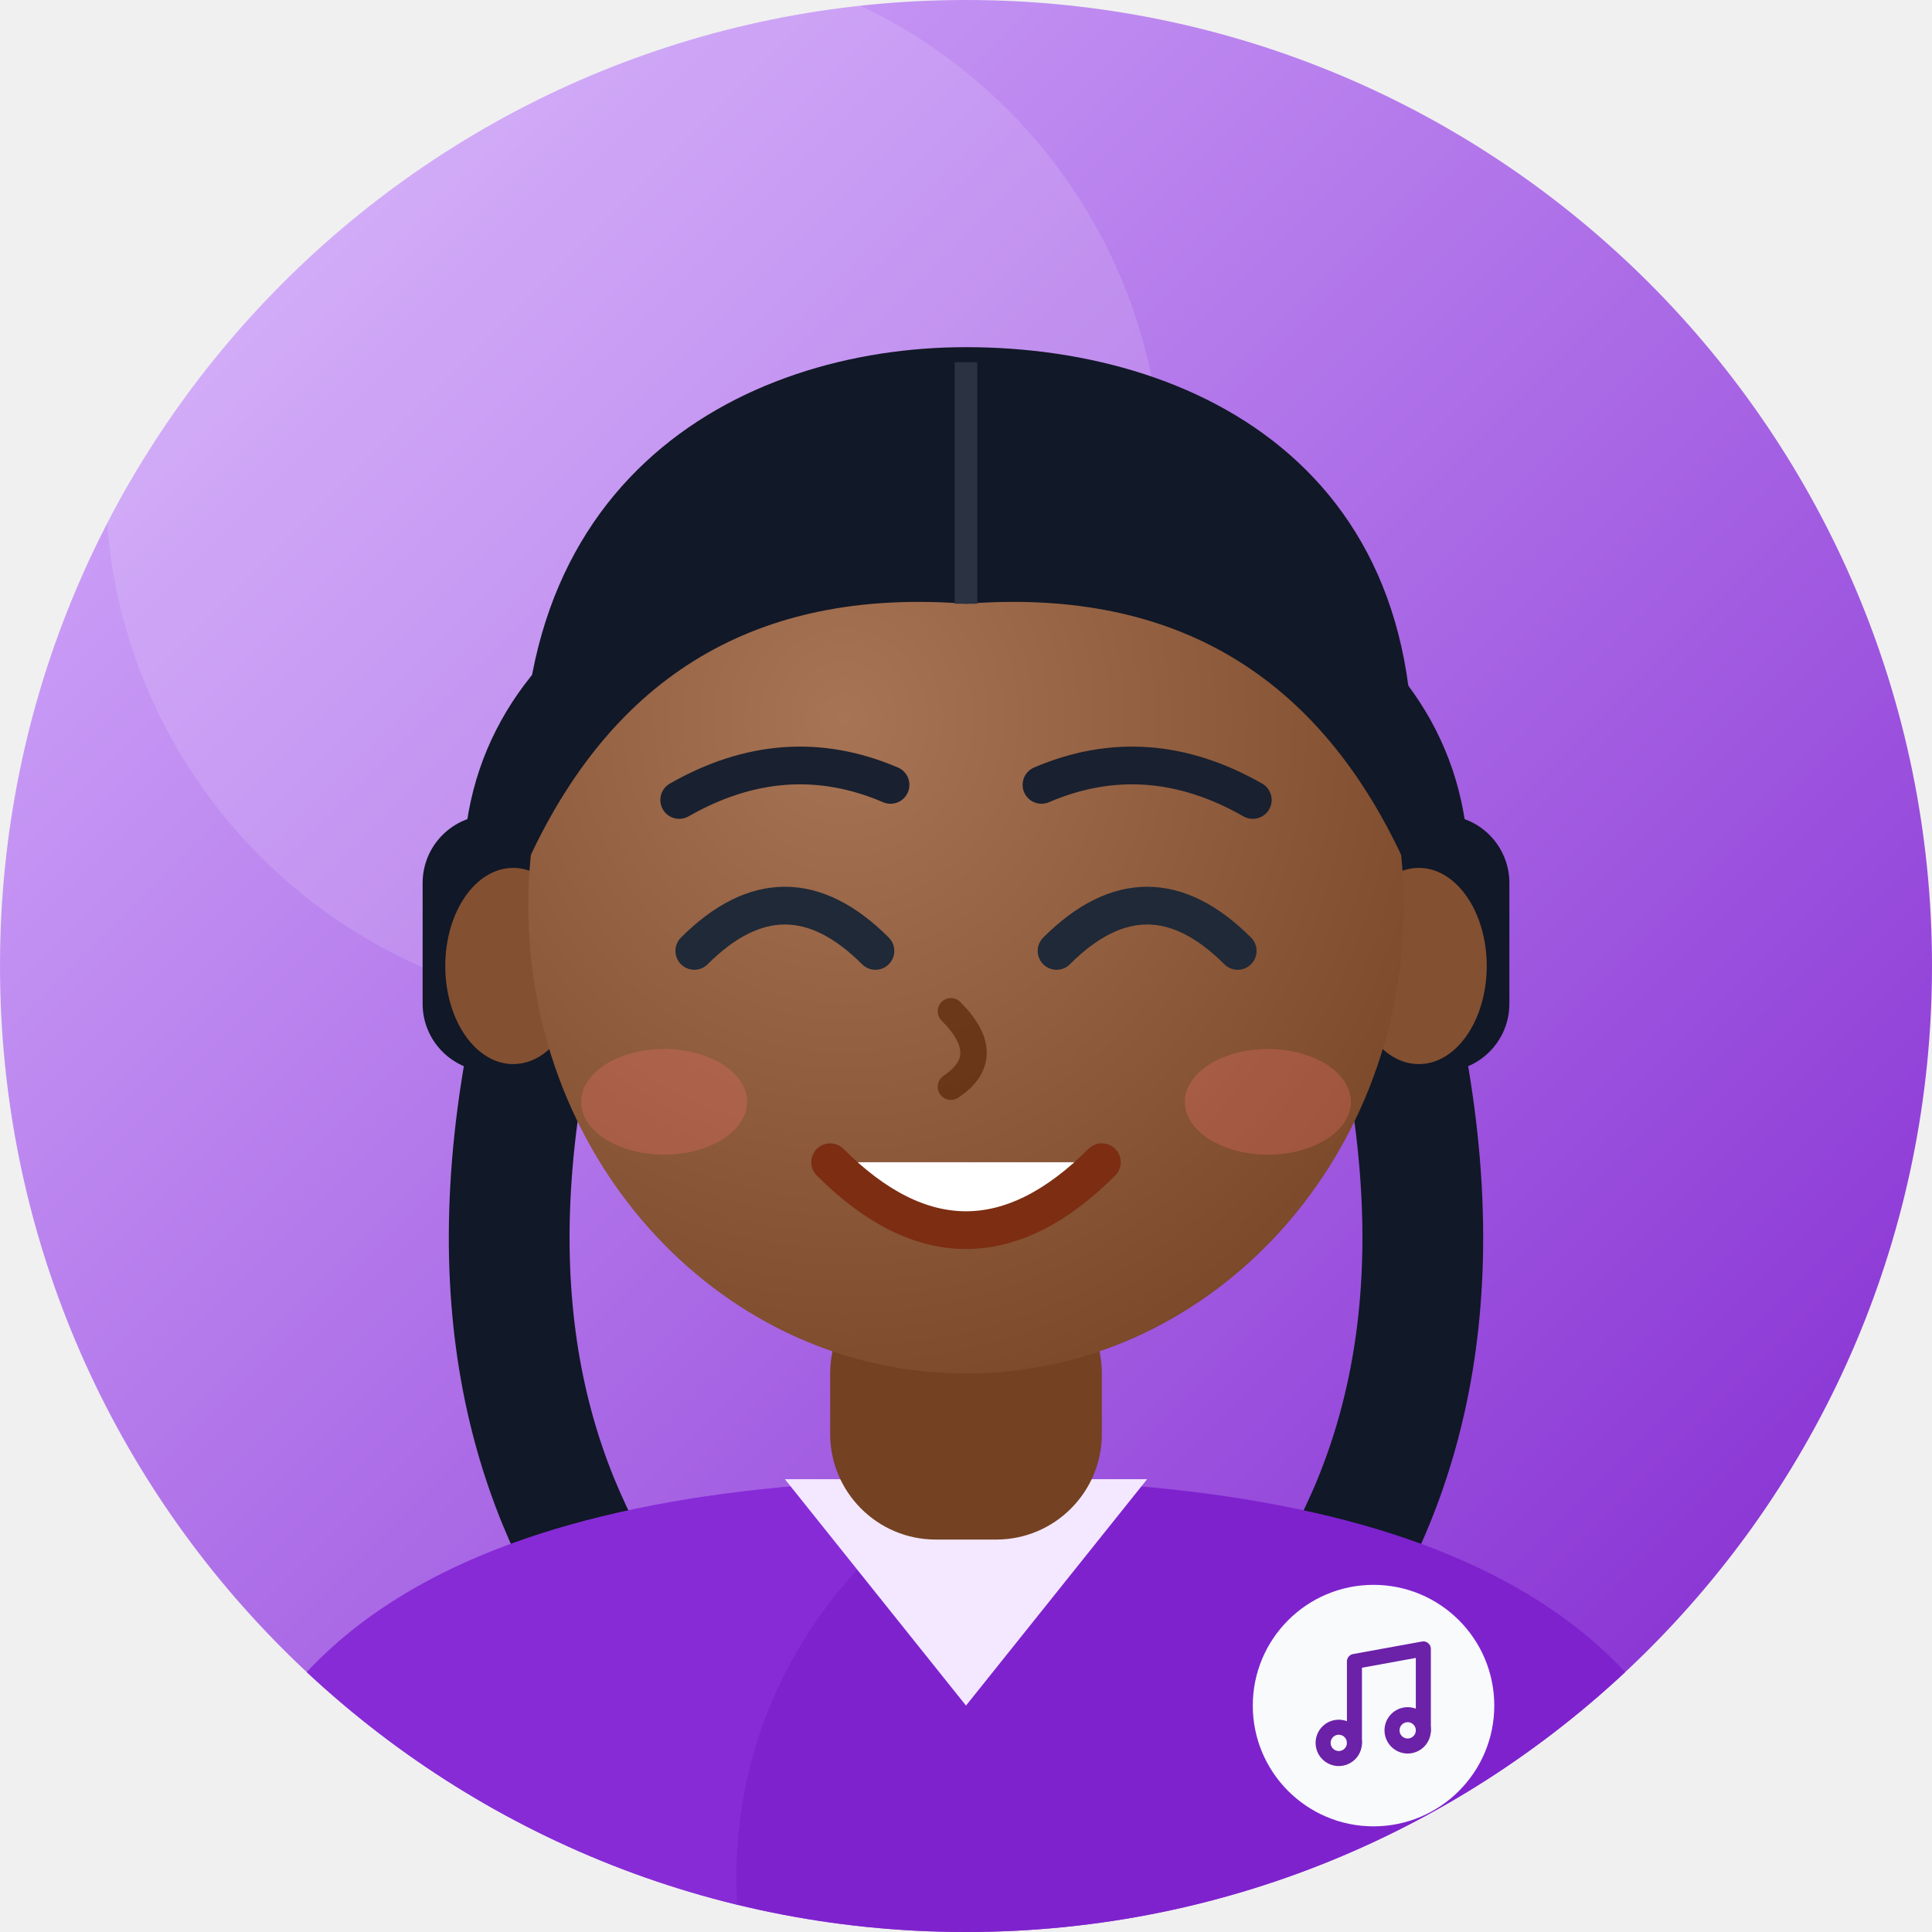
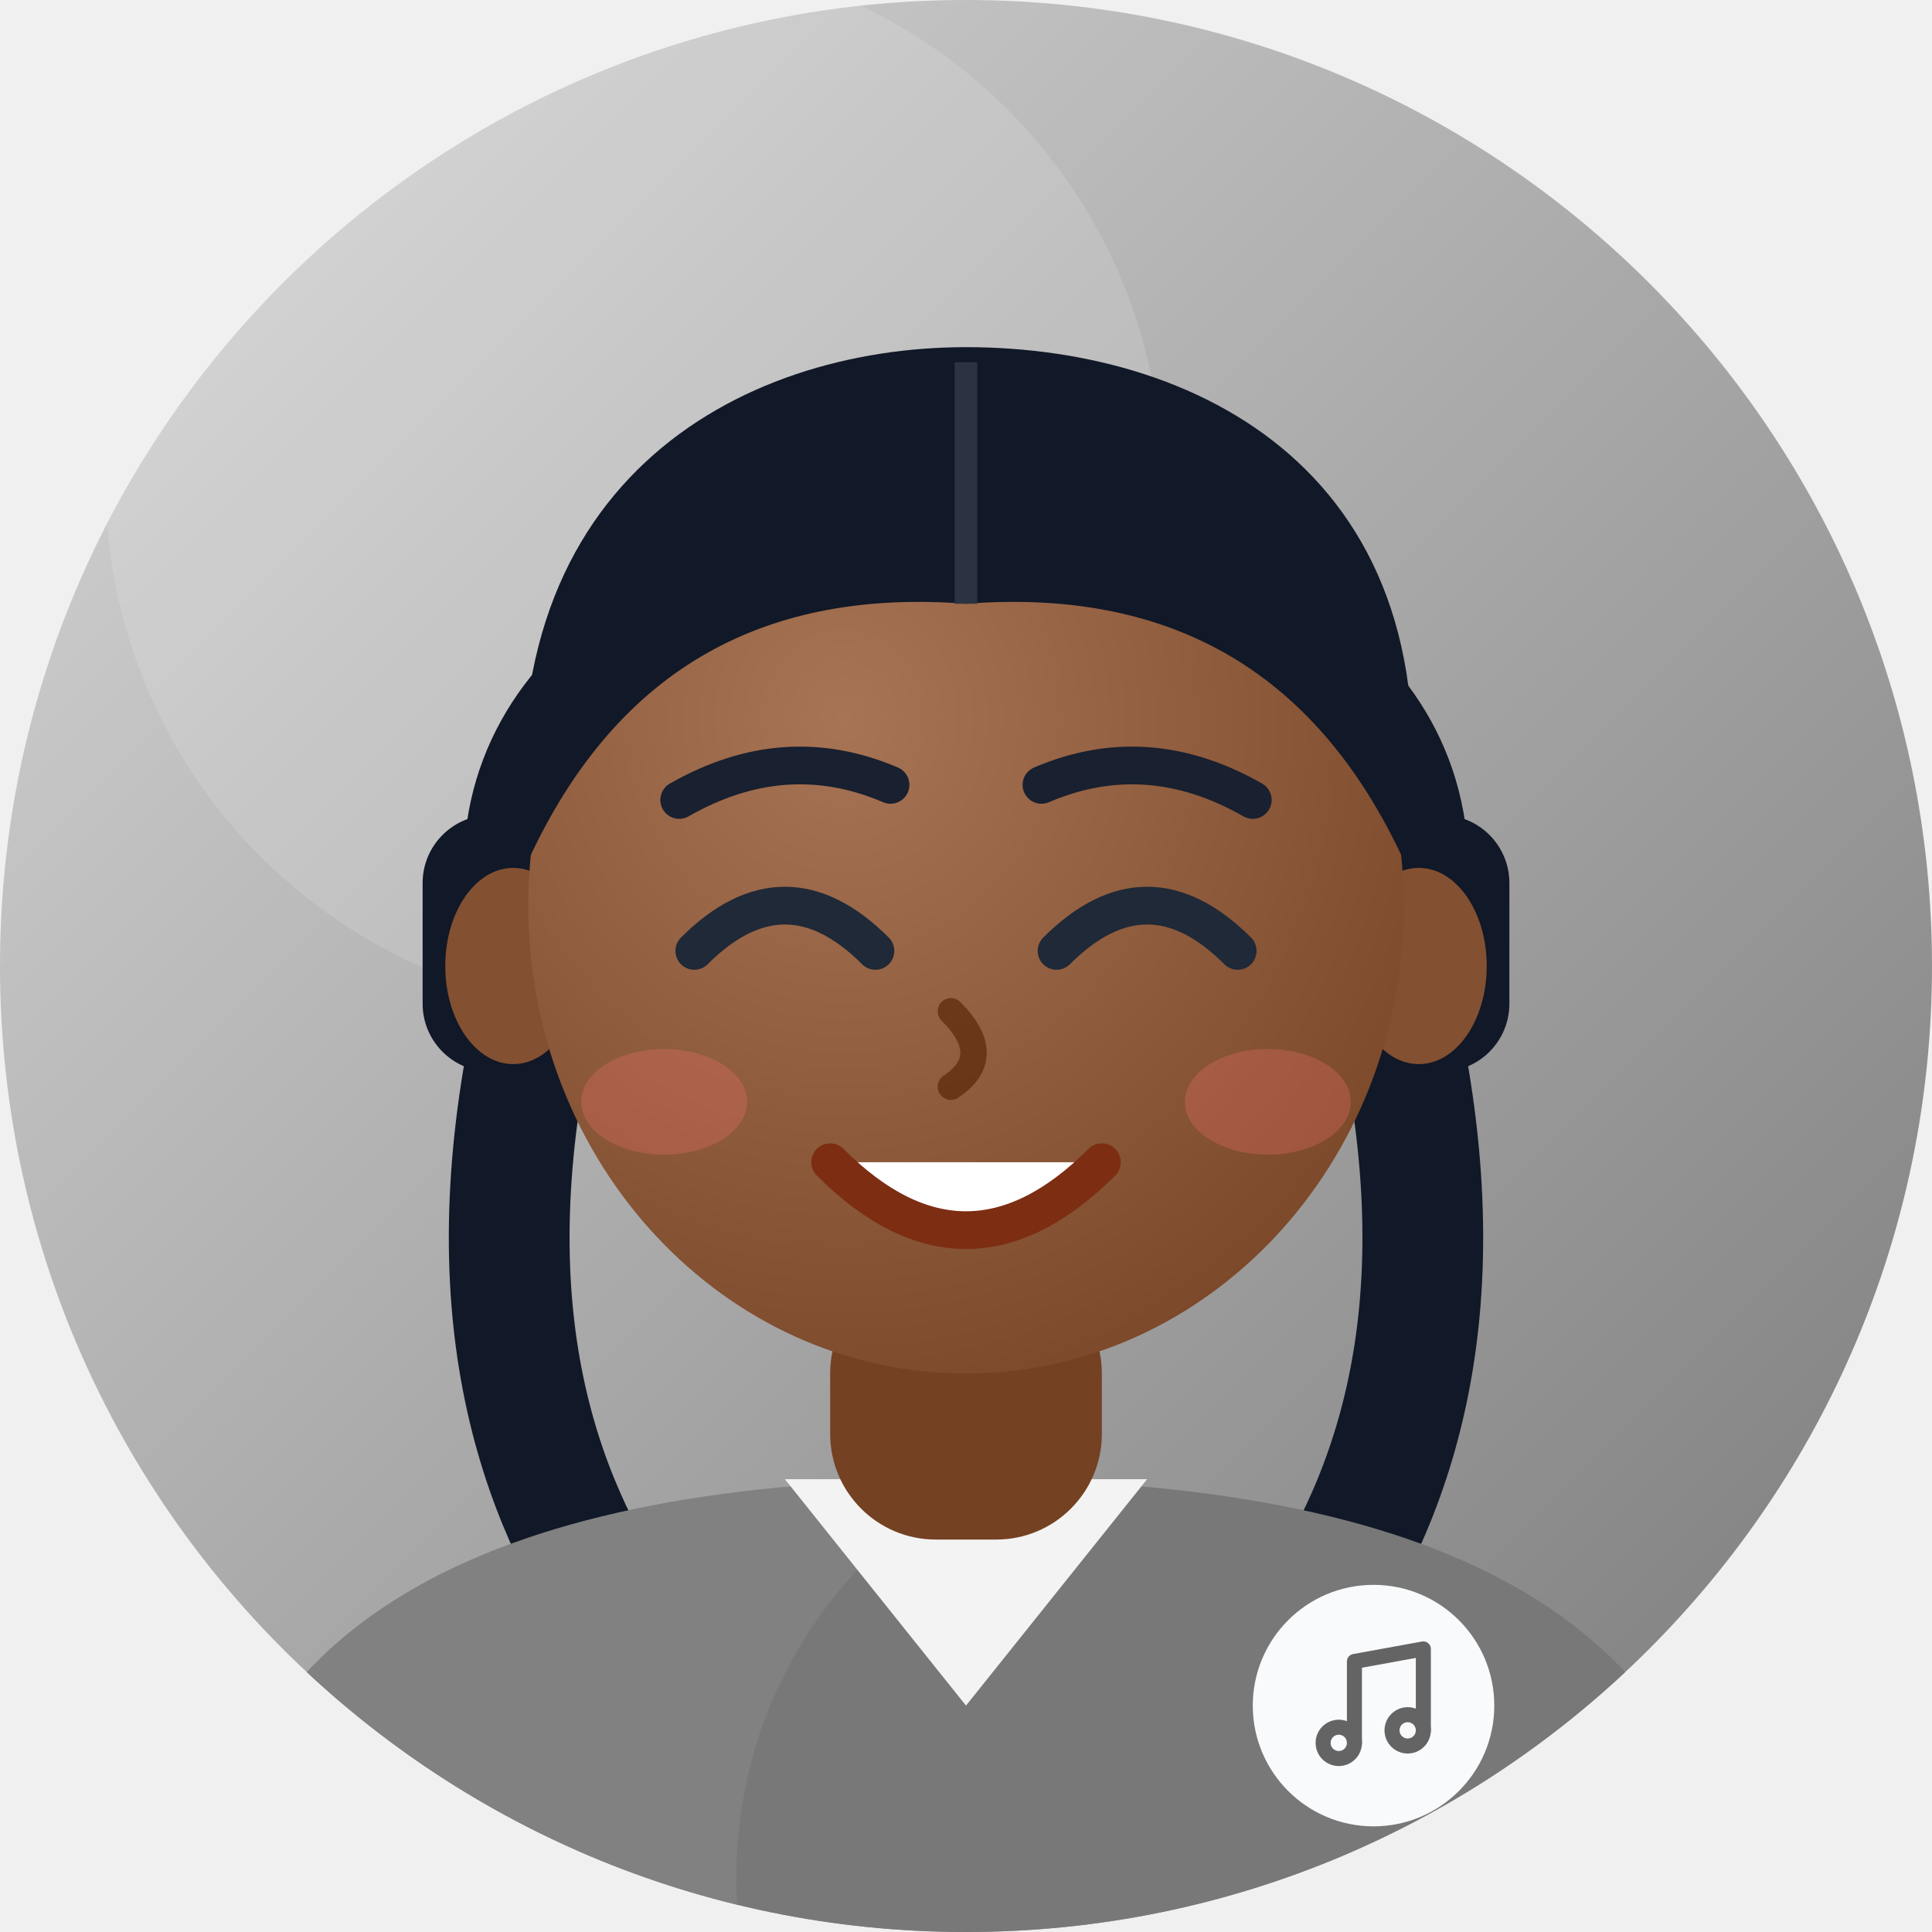
<svg xmlns="http://www.w3.org/2000/svg" viewBox="0 0 256 256" width="256" height="256" role="img" aria-label="mu">
  <defs>
    <linearGradient id="g-mu" x1="0" y1="0" x2="1" y2="1">
-       <stop offset="0" stop-color="#d8b4fe" />
-       <stop offset="1" stop-color="#7e22ce" />
+       <stop offset="0" stop-color="#d9d9d9" />
+       <stop offset="1" stop-color="#787878" />
    </linearGradient>
    <radialGradient id="f-mu" cx=".36" cy=".3" r=".8">
      <stop offset="0" stop-color="#a77455" />
      <stop offset="1" stop-color="#794627" />
    </radialGradient>
    <clipPath id="c-mu">
      <circle cx="128" cy="128" r="128" />
    </clipPath>
  </defs>
  <g clip-path="url(#c-mu)">
    <rect width="256" height="256" fill="url(#g-mu)" />
    <circle cx="84" cy="64" r="70" fill="#fff" opacity=".13" />
    <path d="M72 130 C62 170 70 196 82 214" stroke="#111827" stroke-width="16" stroke-linecap="round" fill="none" />
    <path d="M184 130 C194 170 186 196 174 214" stroke="#111827" stroke-width="16" stroke-linecap="round" fill="none" />
    <path d="M66 118 C62 56 194 56 190 118" stroke="#111827" stroke-width="9" fill="none" stroke-linecap="round" />
    <rect x="56" y="108" width="18" height="34" rx="9" fill="#111827" />
    <rect x="182" y="108" width="18" height="34" rx="9" fill="#111827" />
-     <path d="M26 256 C30 214 66 196 128 196 C190 196 226 214 230 256 Z" fill="#7e22ce" />
-     <path d="M26 256 C30 214 66 196 128 196 C100 214 96 240 98 256 Z" fill="#9034e0" opacity=".5" />
-     <path d="M104 196 L128 226 L152 196 Z" fill="#f3e8ff" />
+     <path d="M26 256 C30 214 66 196 128 196 C190 196 226 214 230 256 Z" fill="#787878" />
+     <path d="M26 256 C30 214 66 196 128 196 C100 214 96 240 98 256 Z" fill="#8a8a8a" opacity=".5" />
+     <path d="M104 196 L128 226 L152 196 Z" fill="#f3f3f3" />
    <circle cx="182" cy="226" r="16" fill="#f8fafc" />
-     <g transform="translate(172 216) scale(.83)" fill="none" stroke="#6b21a8" stroke-width="2.4" stroke-linecap="round" stroke-linejoin="round">
+     <g transform="translate(172 216) scale(.83)" fill="none" stroke="#646464" stroke-width="2.4" stroke-linecap="round" stroke-linejoin="round">
      <path d="M9 18V5l11-2v13" />
      <circle cx="6.5" cy="18" r="2.5" />
      <circle cx="17.5" cy="16" r="2.5" />
    </g>
    <rect x="110" y="168" width="36" height="36" rx="14" fill="#744122" />
    <ellipse cx="68" cy="128" rx="9" ry="13" fill="#835031" />
    <ellipse cx="188" cy="128" rx="9" ry="13" fill="#835031" />
    <ellipse cx="128" cy="120" rx="58" ry="62" fill="url(#f-mu)" />
    <path d="M70 114 C64 64 98 46 128 46 C160 46 194 64 186 114 C174 88 154 78 128 80 C102 78 82 88 70 114 Z" fill="#111827" />
    <path d="M128 48 L128 80" stroke="#2b3241" stroke-width="3" />
    <g stroke="#19202f" stroke-width="5" stroke-linecap="round" fill="none">
      <path d="M90 106 Q104 98 118 104" />
      <path d="M138 104 Q152 98 166 106" />
    </g>
    <path d="M92 126 Q104 114 116 126" stroke="#1f2937" stroke-width="5" fill="none" stroke-linecap="round" />
    <path d="M140 126 Q152 114 164 126" stroke="#1f2937" stroke-width="5" fill="none" stroke-linecap="round" />
    <ellipse cx="88" cy="146" rx="11" ry="7" fill="#f87171" opacity=".28" />
    <ellipse cx="168" cy="146" rx="11" ry="7" fill="#f87171" opacity=".28" />
    <path d="M126 134 Q132 140 126 144" stroke="#5a2708" stroke-width="3.5" fill="none" stroke-linecap="round" opacity=".7" />
    <path d="M110 154 Q128 172 146 154" stroke="#7c2d12" stroke-width="5" fill="#fff" stroke-linecap="round" stroke-linejoin="round" />
  </g>
</svg>
